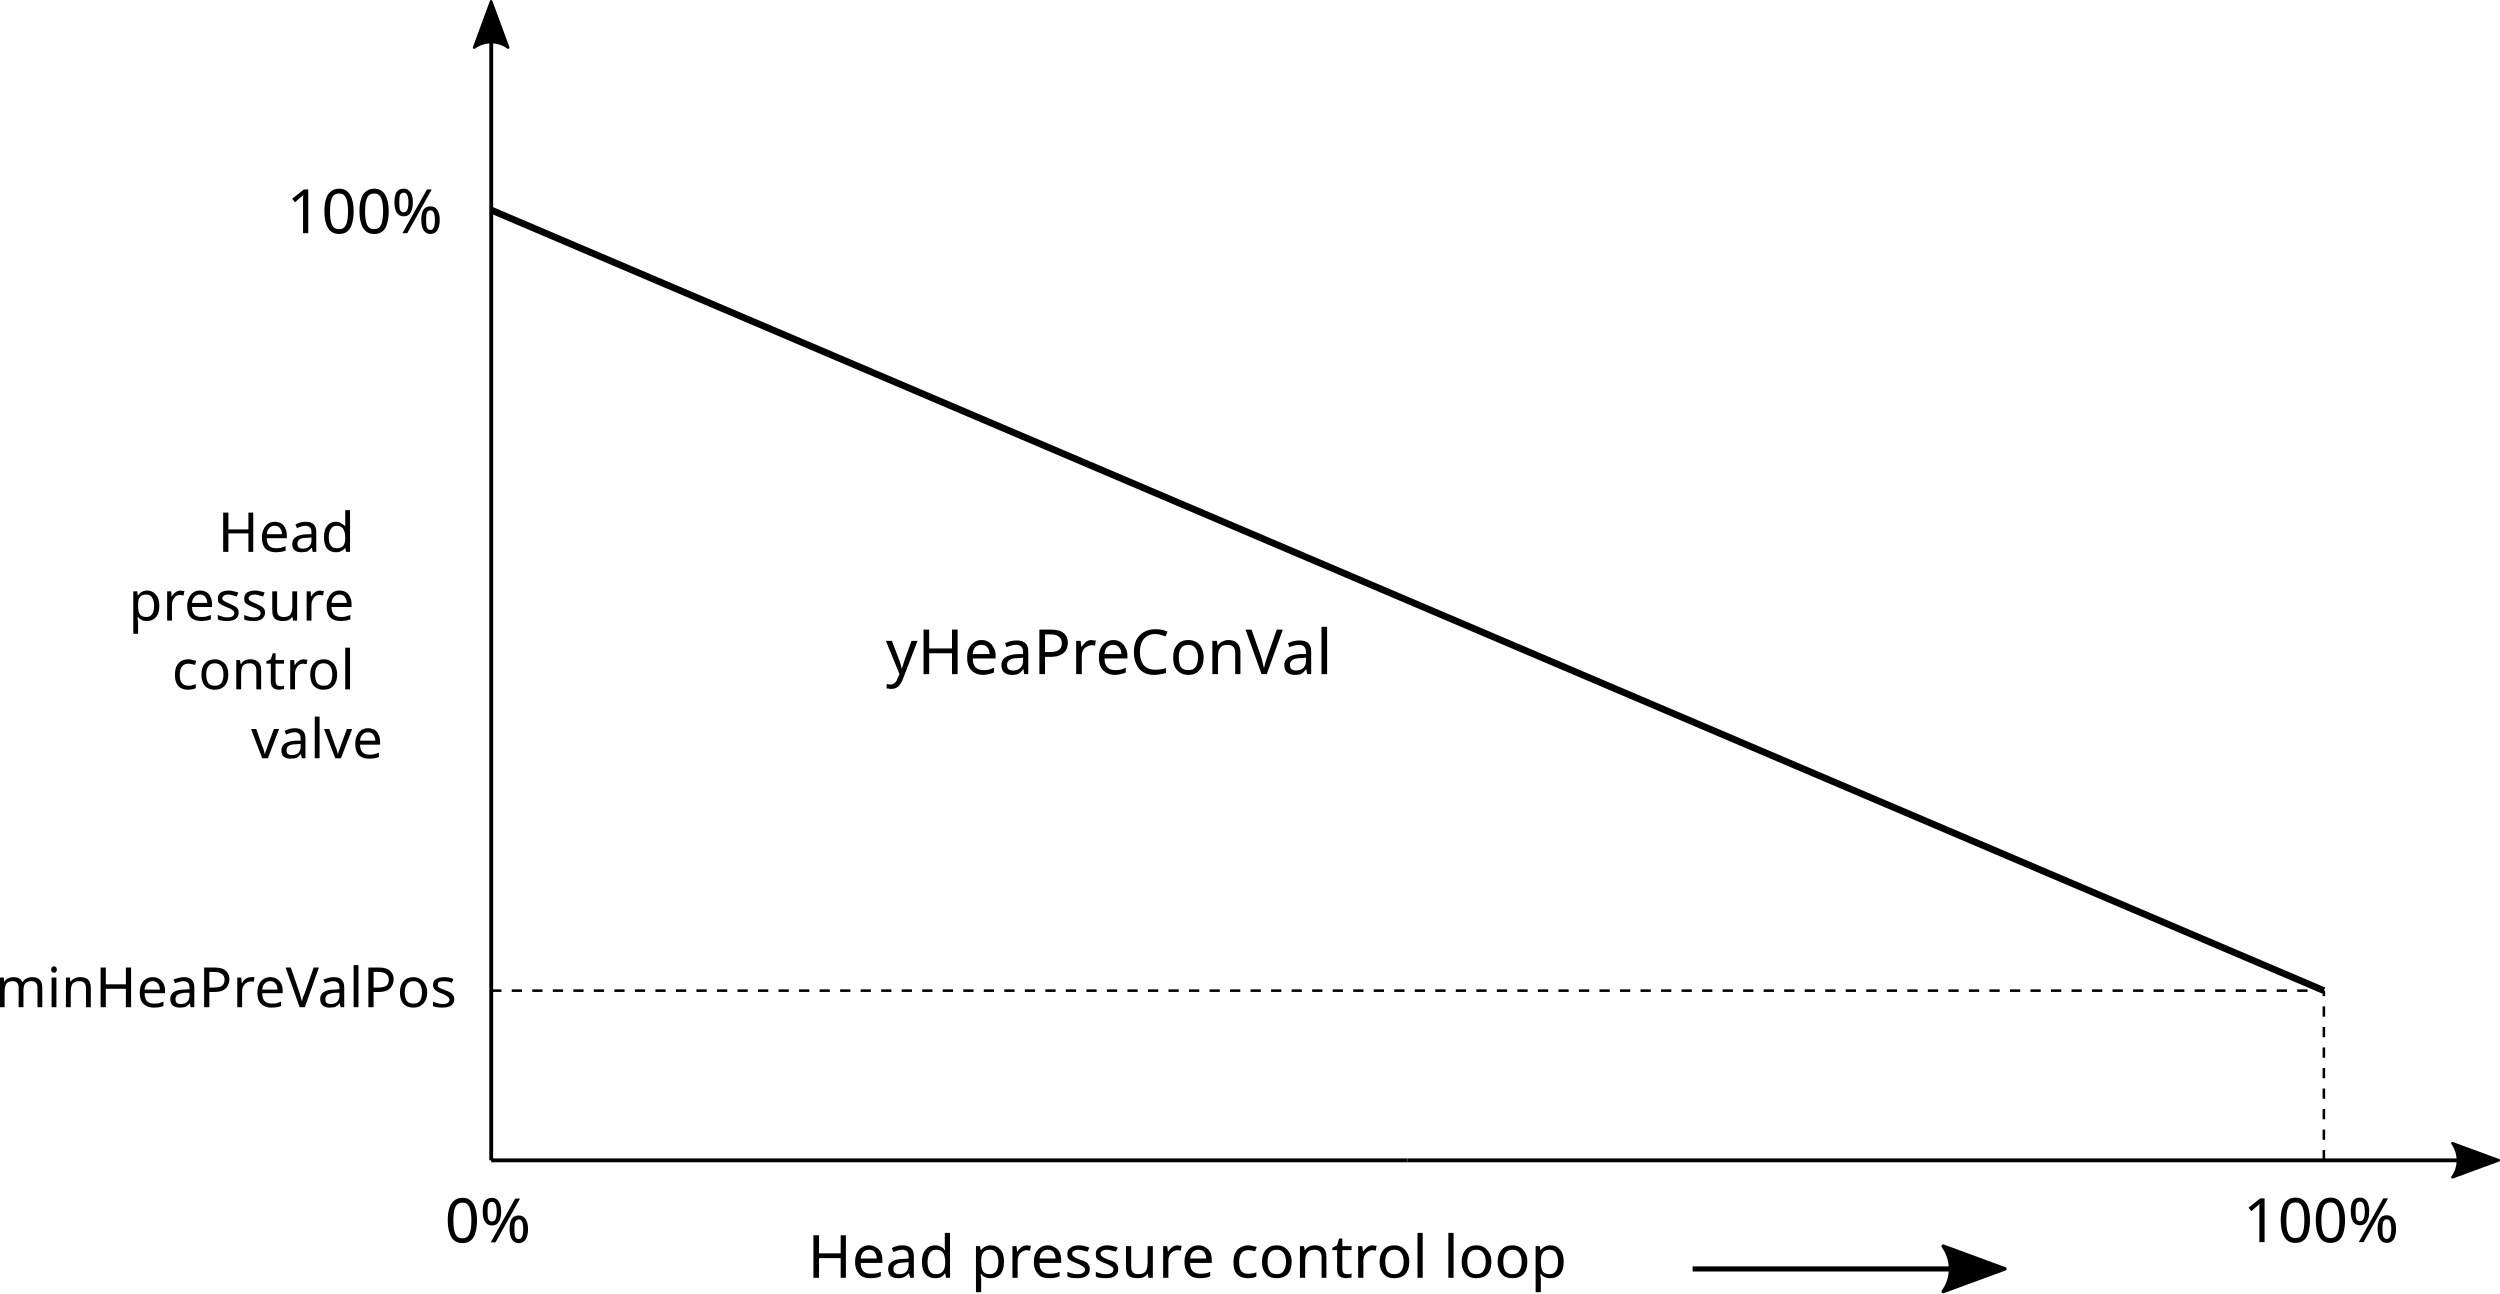
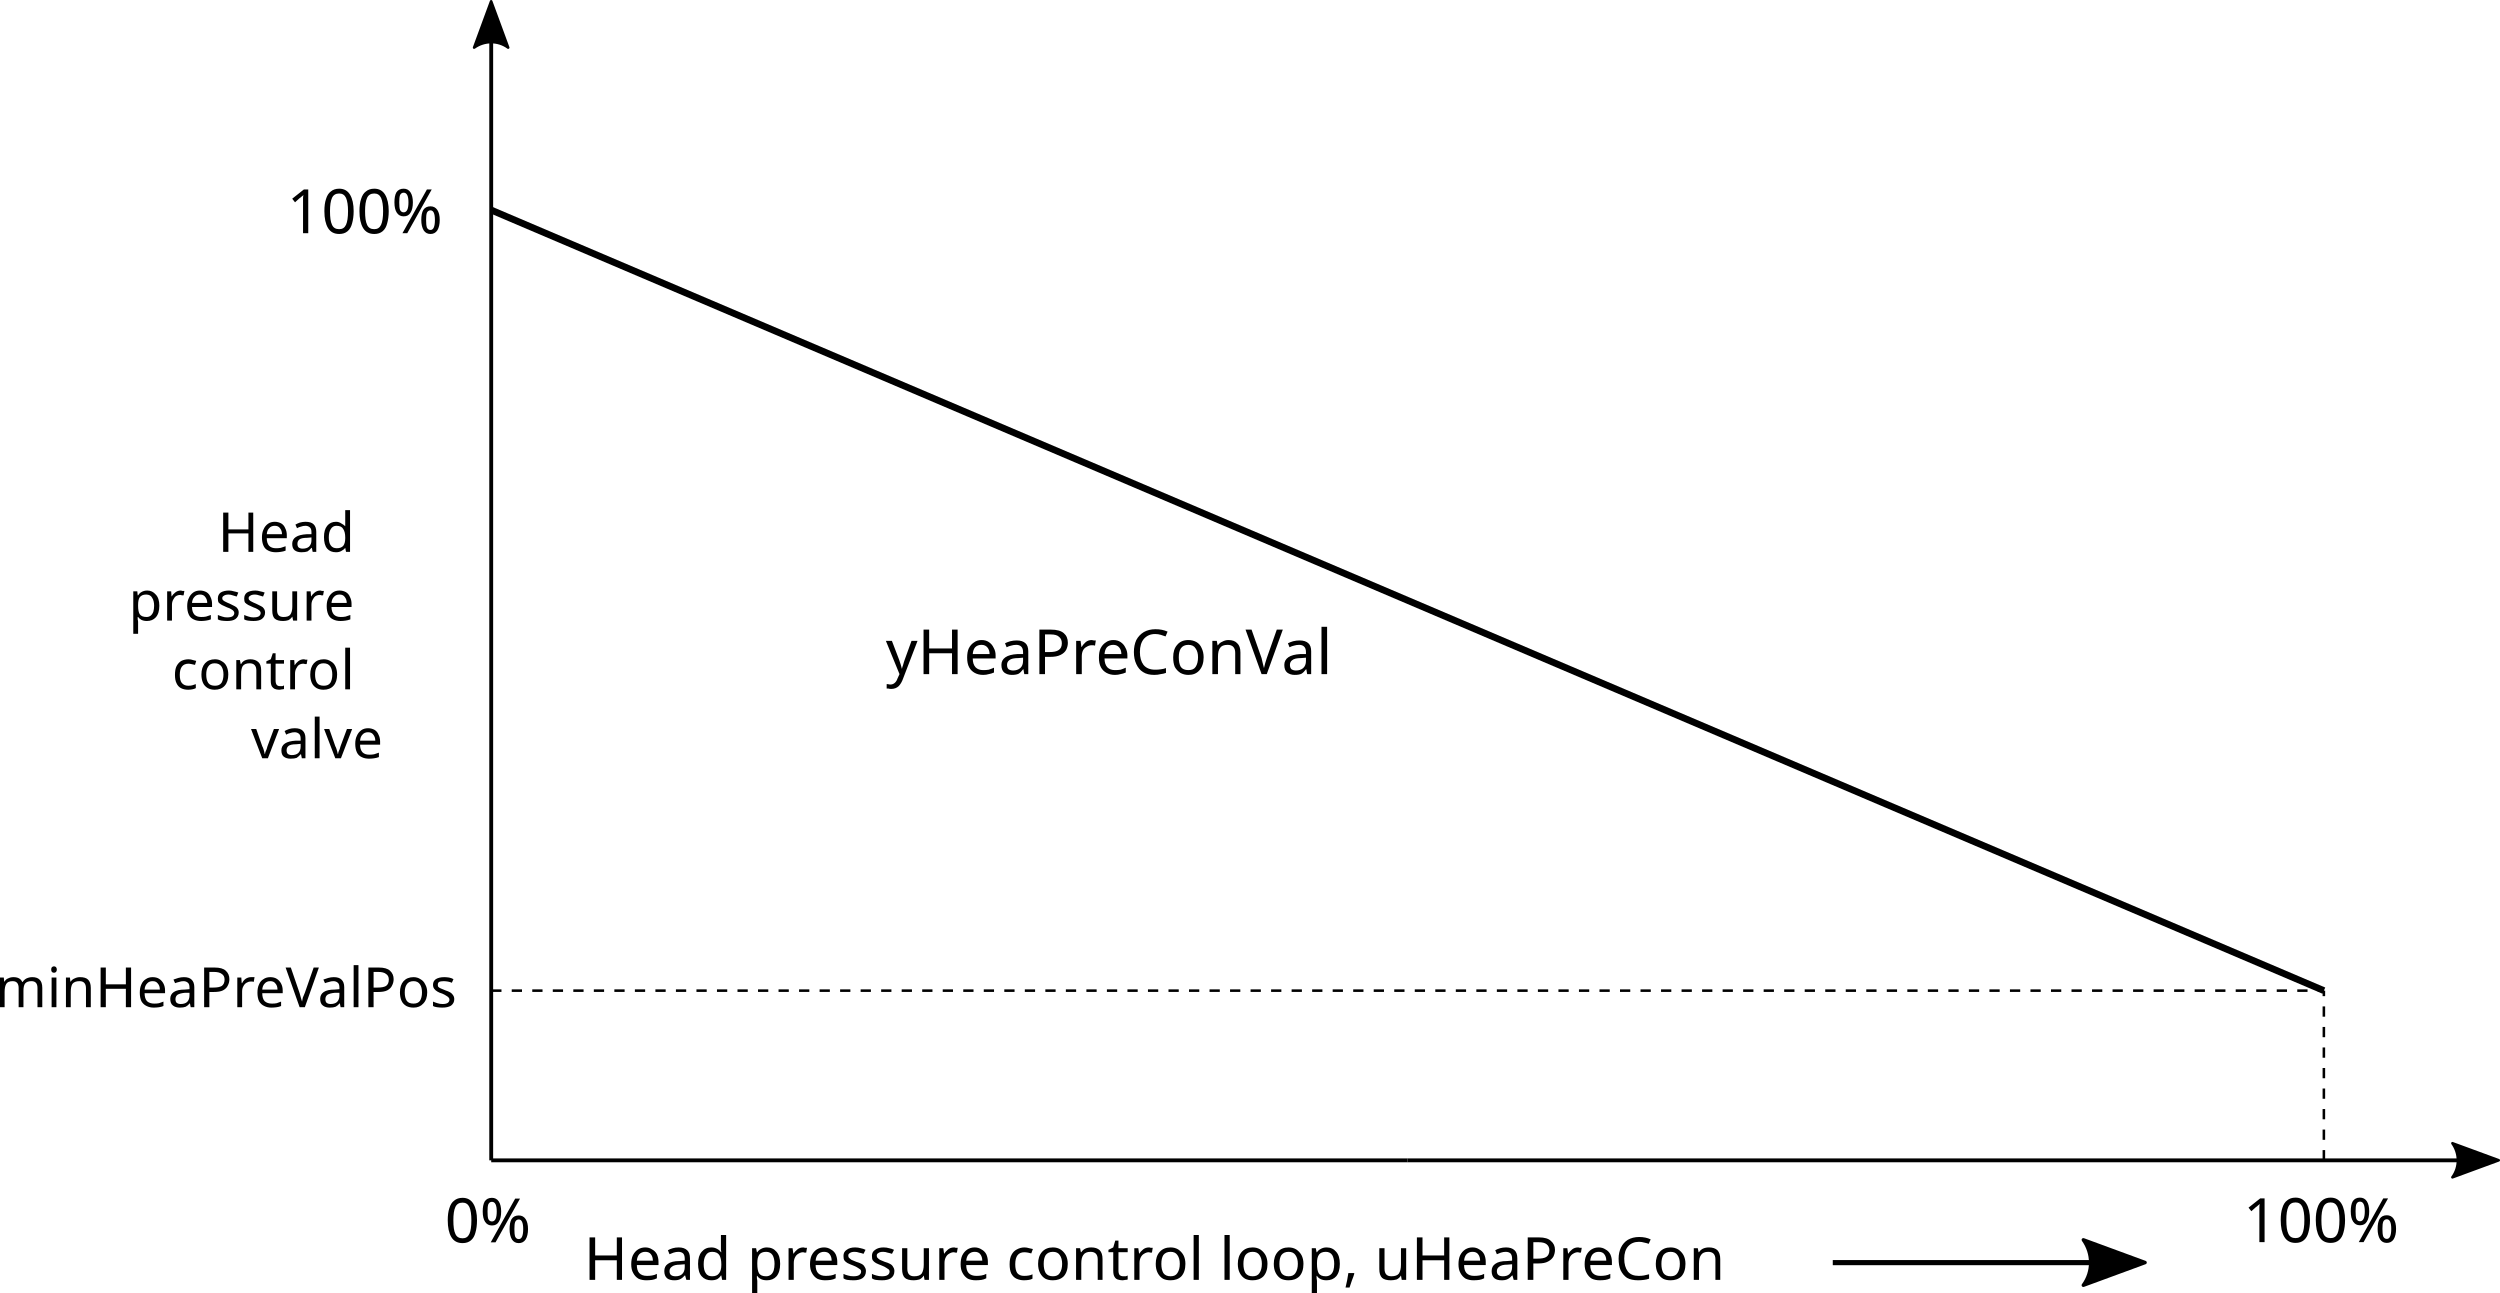
- <svg xmlns="http://www.w3.org/2000/svg" width="97.45mm" height="50.412mm" viewBox="0 0 97.45 50.412" version="1.1" id="svg8">
+ <svg xmlns="http://www.w3.org/2000/svg" width="97.45mm" height="50.371mm" viewBox="0 0 97.45 50.371" version="1.1" id="svg8">
  <defs id="defs2">
    <marker orient="auto" refY="0" refX="0" id="marker1200" style="overflow:visible">
      <path id="path958" style="fill:#000000;fill-opacity:1;fill-rule:evenodd;stroke:#000000;stroke-width:0.625;stroke-linejoin:round;stroke-opacity:1" d="M 8.719,4.034 -2.207,0.016 8.719,-4.002 c -1.745,2.372 -1.735,5.617 -6e-7,8.035 z" transform="matrix(-1.1,0,0,-1.1,-1.1,0)" />
    </marker>
    <marker orient="auto" refY="0" refX="0" id="marker1208" style="overflow:visible">
      <path id="path1206" style="fill:#000000;fill-opacity:1;fill-rule:evenodd;stroke:#000000;stroke-width:0.625;stroke-linejoin:round;stroke-opacity:1" d="M 8.719,4.034 -2.207,0.016 8.719,-4.002 c -1.745,2.372 -1.735,5.617 -6e-7,8.035 z" transform="matrix(-1.1,0,0,-1.1,-1.1,0)" />
    </marker>
    <marker orient="auto" refY="0" refX="0" id="Arrow2Lend" style="overflow:visible">
      <path id="path869" style="fill:#000000;fill-opacity:1;fill-rule:evenodd;stroke:#000000;stroke-width:0.625;stroke-linejoin:round;stroke-opacity:1" d="M 8.719,4.034 -2.207,0.016 8.719,-4.002 c -1.745,2.372 -1.735,5.617 -6e-7,8.035 z" transform="matrix(-1.1,0,0,-1.1,-1.1,0)" />
    </marker>
    <marker style="overflow:visible" id="marker1138" refX="0" refY="0" orient="auto">
      <path transform="matrix(1.1,0,0,1.1,1.1,0)" d="M 8.719,4.034 -2.207,0.016 8.719,-4.002 c -1.745,2.372 -1.735,5.617 -6e-7,8.035 z" style="fill:#000000;fill-opacity:1;fill-rule:evenodd;stroke:#000000;stroke-width:0.625;stroke-linejoin:round;stroke-opacity:1" id="path1136" />
    </marker>
    <marker orient="auto" refY="0" refX="0" id="Arrow2Lstart" style="overflow:visible">
      <path id="path866" style="fill:#000000;fill-opacity:1;fill-rule:evenodd;stroke:#000000;stroke-width:0.625;stroke-linejoin:round;stroke-opacity:1" d="M 8.719,4.034 -2.207,0.016 8.719,-4.002 c -1.745,2.372 -1.735,5.617 -6e-7,8.035 z" transform="matrix(1.1,0,0,1.1,1.1,0)" />
    </marker>
  </defs>
  <g id="layer1" transform="translate(-2.019514,-65.23883)">
    <path style="fill:none;fill-rule:evenodd;stroke:#000000;stroke-width:0.15;stroke-linecap:butt;stroke-linejoin:miter;stroke-miterlimit:4;stroke-dasharray:none;stroke-opacity:1;marker-start:url(#Arrow2Lstart)" d="M 21.167,65.49 V 110.469" id="path817" />
    <path style="fill:none;fill-rule:evenodd;stroke:#000000;stroke-width:0.15;stroke-linecap:butt;stroke-linejoin:miter;stroke-miterlimit:4;stroke-dasharray:none;stroke-opacity:1" d="m 21.167,110.469 h 35.719" id="path821" />
    <path style="fill:none;fill-rule:evenodd;stroke:#000000;stroke-width:0.15;stroke-linecap:butt;stroke-linejoin:miter;stroke-miterlimit:4;stroke-dasharray:none;stroke-opacity:1;marker-end:url(#marker1200)" d="M 56.885,110.469 H 99.219" id="path821-9" />
    <path style="fill:none;fill-rule:evenodd;stroke:#000000;stroke-width:0.1;stroke-linecap:butt;stroke-linejoin:miter;stroke-miterlimit:4;stroke-dasharray:0.4, 0.4;stroke-dashoffset:0;stroke-opacity:1" d="m 21.167,103.854 h 71.438" id="path844" />
-     <text xml:space="preserve" style="font-style:normal;font-weight:normal;font-size:2.317px;line-height:125%;font-family:sans-serif;letter-spacing:0px;word-spacing:0px;fill:#000000;fill-opacity:1;stroke:none;stroke-width:0.058px;stroke-linecap:butt;stroke-linejoin:miter;stroke-opacity:1" x="33.507" y="115.046" id="text1200">
-       <tspan id="tspan1198" x="33.507" y="115.046" style="stroke-width:0.058px">Head pressure control loop</tspan>
+     <text xml:space="preserve" style="font-style:normal;font-variant:normal;font-weight:normal;font-stretch:normal;font-size:2.317px;line-height:125%;font-family:sans-serif;-inkscape-font-specification:'sans-serif, Normal';font-variant-ligatures:normal;font-variant-caps:normal;font-variant-numeric:normal;font-feature-settings:normal;text-align:start;letter-spacing:0px;word-spacing:0px;writing-mode:lr-tb;text-anchor:start;fill:#000000;fill-opacity:1;stroke:none;stroke-width:0.058px;stroke-linecap:butt;stroke-linejoin:miter;stroke-opacity:1" x="24.781" y="115.128" id="text1200">
+       <tspan id="tspan912" x="24.781" y="115.128">Head pressure control loop, uHeaPreCon</tspan>
    </text>
-     <path style="fill:none;fill-rule:evenodd;stroke:#000000;stroke-width:0.2;stroke-linecap:butt;stroke-linejoin:miter;stroke-miterlimit:4;stroke-dasharray:none;stroke-opacity:1;marker-end:url(#marker1208)" d="m 67.998,114.702 h 11.906" id="path1204" />
+     <path style="fill:none;fill-rule:evenodd;stroke:#000000;stroke-width:0.2;stroke-linecap:butt;stroke-linejoin:miter;stroke-miterlimit:4;stroke-dasharray:none;stroke-opacity:1;marker-end:url(#marker1208)" d="m 73.461,114.456 h 11.906" id="path1204" />
    <text xml:space="preserve" style="font-style:normal;font-variant:normal;font-weight:normal;font-stretch:normal;font-size:2.386px;line-height:125%;font-family:sans-serif;-inkscape-font-specification:'sans-serif, Normal';font-variant-ligatures:normal;font-variant-caps:normal;font-variant-numeric:normal;font-feature-settings:normal;text-align:start;letter-spacing:0px;word-spacing:0px;writing-mode:lr-tb;text-anchor:start;fill:#000000;fill-opacity:1;stroke:none;stroke-width:0.06px;stroke-linecap:butt;stroke-linejoin:miter;stroke-opacity:1" x="89.449" y="113.655" id="text1248-2">
      <tspan id="tspan1280" x="89.449" y="113.655">100%</tspan>
    </text>
    <text xml:space="preserve" style="font-style:normal;font-variant:normal;font-weight:normal;font-stretch:normal;font-size:2.386px;line-height:125%;font-family:sans-serif;-inkscape-font-specification:'sans-serif, Normal';font-variant-ligatures:normal;font-variant-caps:normal;font-variant-numeric:normal;font-feature-settings:normal;text-align:start;letter-spacing:0px;word-spacing:0px;writing-mode:lr-tb;text-anchor:start;fill:#000000;fill-opacity:1;stroke:none;stroke-width:0.06px;stroke-linecap:butt;stroke-linejoin:miter;stroke-opacity:1" x="19.365" y="113.665" id="text1248-2-9">
      <tspan id="tspan1300" x="19.365" y="113.665">0%</tspan>
    </text>
    <text xml:space="preserve" style="font-style:normal;font-variant:normal;font-weight:normal;font-stretch:normal;font-size:2.162px;line-height:125%;font-family:sans-serif;-inkscape-font-specification:'sans-serif, Normal';font-variant-ligatures:normal;font-variant-caps:normal;font-variant-numeric:normal;font-feature-settings:normal;text-align:start;letter-spacing:0px;word-spacing:0px;writing-mode:lr-tb;text-anchor:start;fill:#000000;fill-opacity:1;stroke:none;stroke-width:0.054px;stroke-linecap:butt;stroke-linejoin:miter;stroke-opacity:1" x="1.823" y="104.498" id="text1310">
      <tspan id="tspan917" x="1.823" y="104.498" style="stroke-width:0.054px">minHeaPreValPos</tspan>
    </text>
    <text xml:space="preserve" style="font-style:normal;font-variant:normal;font-weight:normal;font-stretch:normal;font-size:2.386px;line-height:125%;font-family:sans-serif;-inkscape-font-specification:'sans-serif, Normal';font-variant-ligatures:normal;font-variant-caps:normal;font-variant-numeric:normal;font-feature-settings:normal;text-align:start;letter-spacing:0px;word-spacing:0px;writing-mode:lr-tb;text-anchor:start;fill:#000000;fill-opacity:1;stroke:none;stroke-width:0.06px;stroke-linecap:butt;stroke-linejoin:miter;stroke-opacity:1" x="13.19" y="74.329" id="text1248-2-9-6">
      <tspan id="tspan1334" x="13.19" y="74.329">100%</tspan>
    </text>
    <text xml:space="preserve" style="font-style:normal;font-variant:normal;font-weight:normal;font-stretch:normal;font-size:2.146px;line-height:125%;font-family:sans-serif;-inkscape-font-specification:'sans-serif, Normal';font-variant-ligatures:normal;font-variant-caps:normal;font-variant-numeric:normal;font-feature-settings:normal;text-align:end;letter-spacing:0px;word-spacing:0px;writing-mode:lr-tb;text-anchor:end;fill:#000000;fill-opacity:1;stroke:none;stroke-width:0.054px;stroke-linecap:butt;stroke-linejoin:miter;stroke-opacity:1" x="19.744" y="86.747" id="text1356">
      <tspan id="tspan909" x="19.744" y="86.747">Head</tspan>
      <tspan id="tspan911" x="19.744" y="89.43">pressure</tspan>
      <tspan id="tspan913" x="19.744" y="92.112">control</tspan>
      <tspan id="tspan915" x="19.744" y="94.794">valve</tspan>
    </text>
    <text xml:space="preserve" style="font-style:normal;font-variant:normal;font-weight:normal;font-stretch:normal;font-size:2.42px;line-height:125%;font-family:sans-serif;-inkscape-font-specification:'sans-serif, Normal';font-variant-ligatures:normal;font-variant-caps:normal;font-variant-numeric:normal;font-feature-settings:normal;text-align:start;letter-spacing:0px;word-spacing:0px;writing-mode:lr-tb;text-anchor:start;fill:#000000;fill-opacity:1;stroke:none;stroke-width:0.06px;stroke-linecap:butt;stroke-linejoin:miter;stroke-opacity:1" x="36.549" y="91.515" id="text1310-1">
      <tspan id="tspan919" x="36.549" y="91.515">yHeaPreConVal</tspan>
    </text>
    <path style="fill:none;fill-rule:evenodd;stroke:#000000;stroke-width:0.265px;stroke-linecap:butt;stroke-linejoin:miter;stroke-opacity:1" d="m 21.167,73.427 71.438,30.427" id="path907" />
    <path style="fill:none;fill-rule:evenodd;stroke:#000000;stroke-width:0.1;stroke-linecap:butt;stroke-linejoin:miter;stroke-miterlimit:4;stroke-dasharray:0.4, 0.4;stroke-dashoffset:0;stroke-opacity:1" d="m 92.604,110.469 v -6.615" id="path1244" />
  </g>
</svg>
